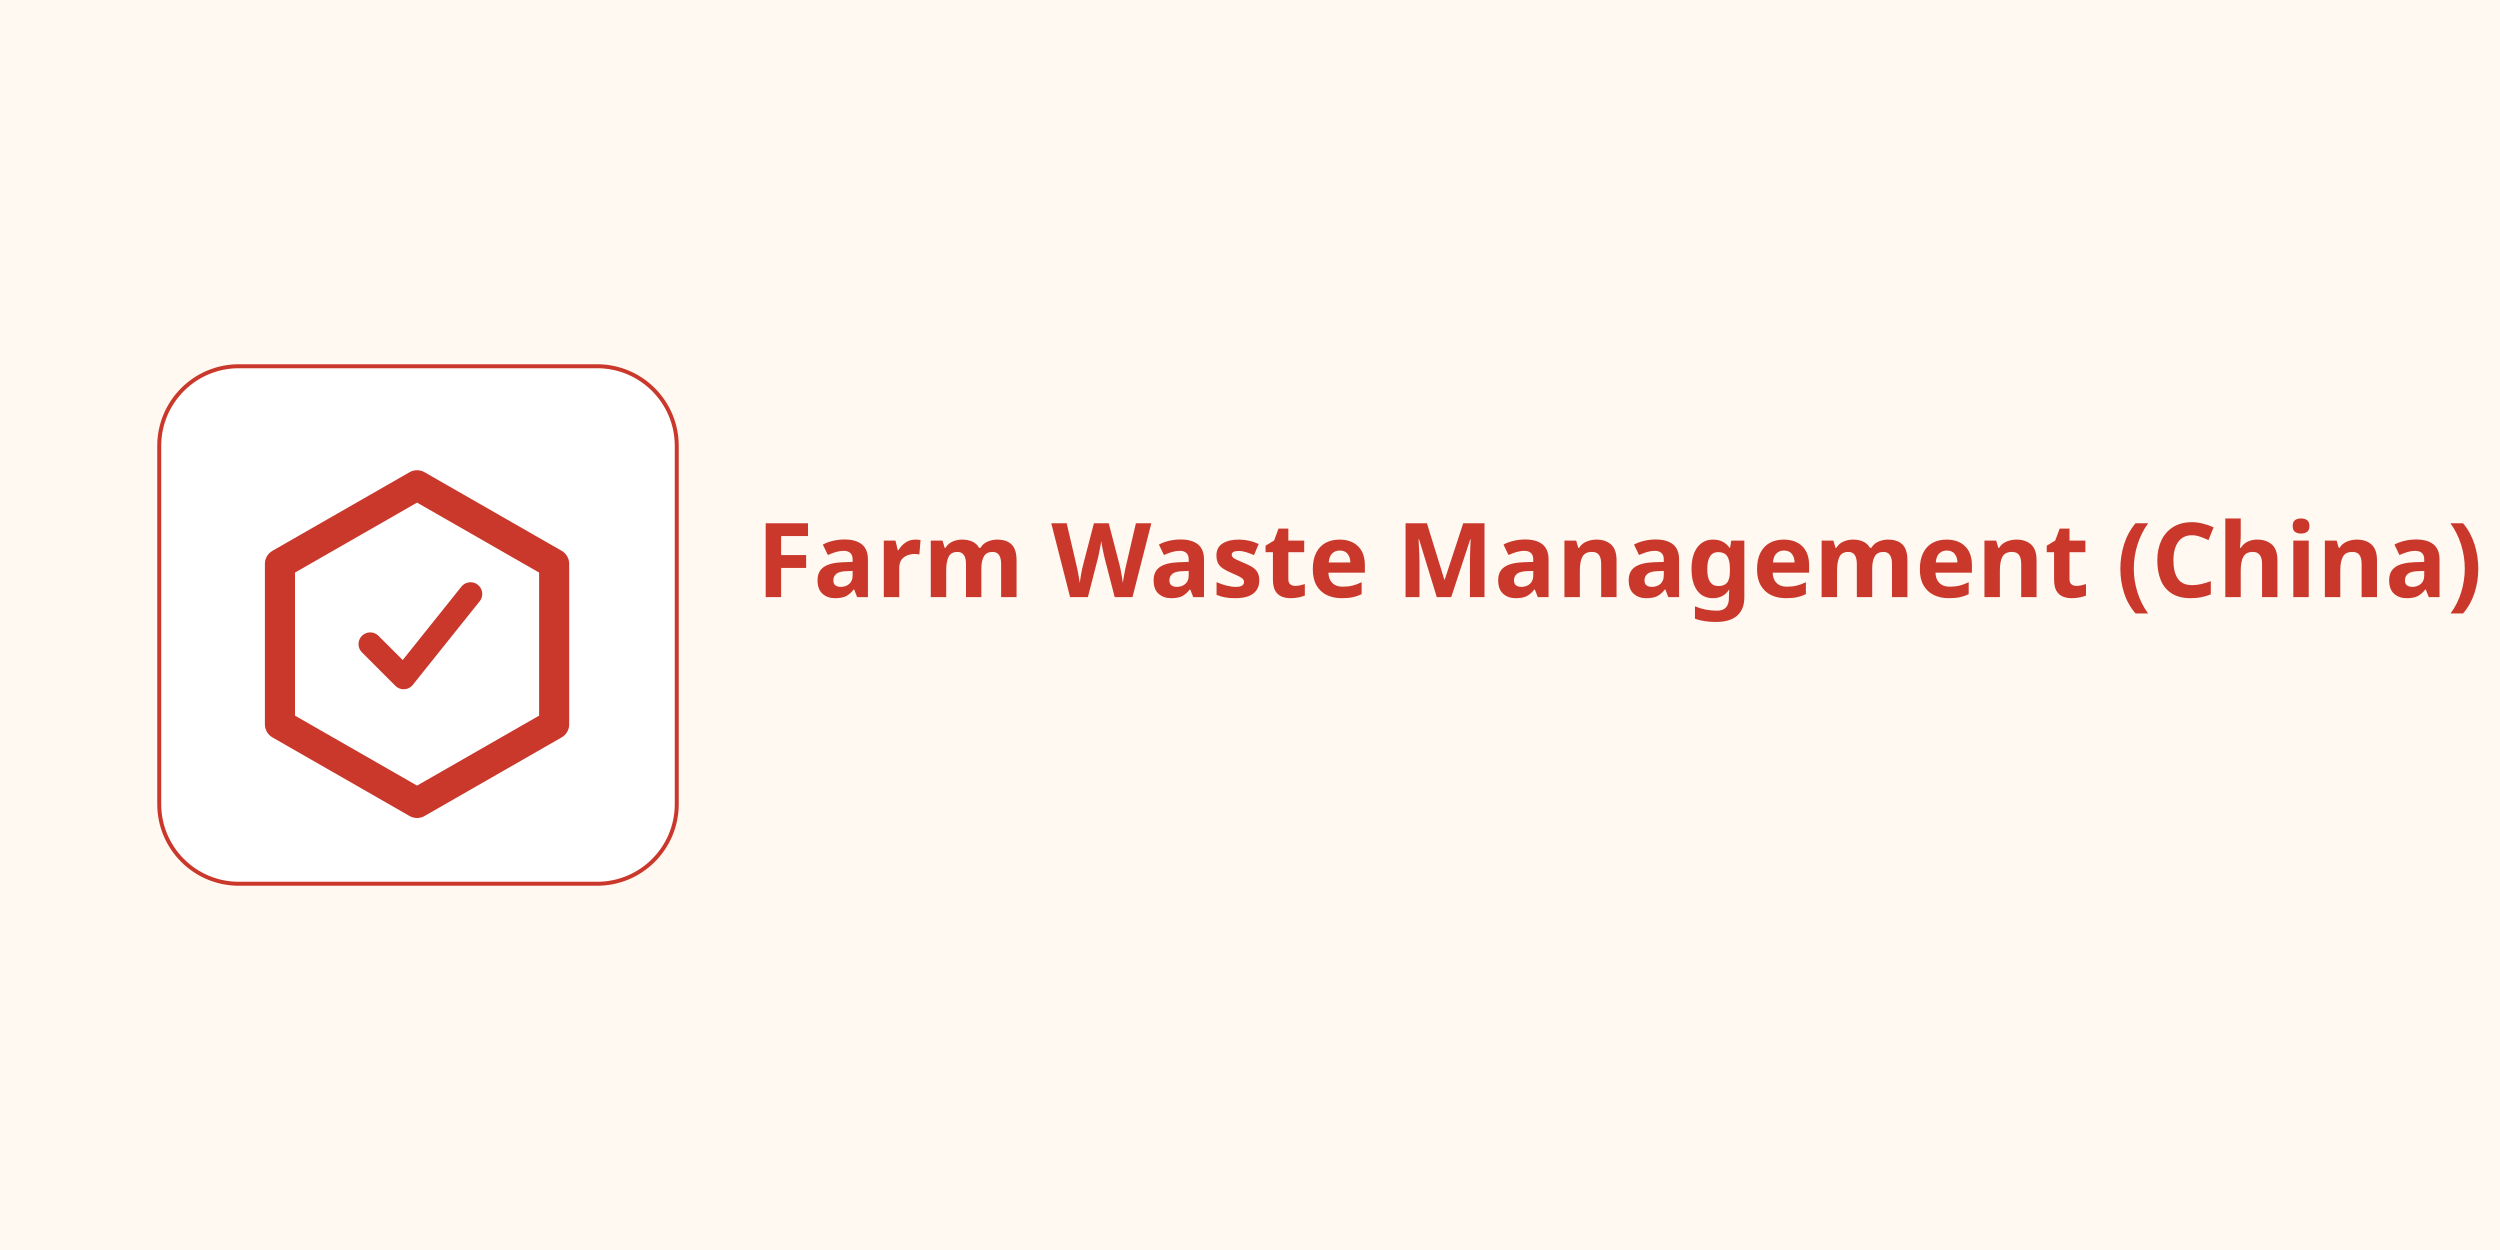
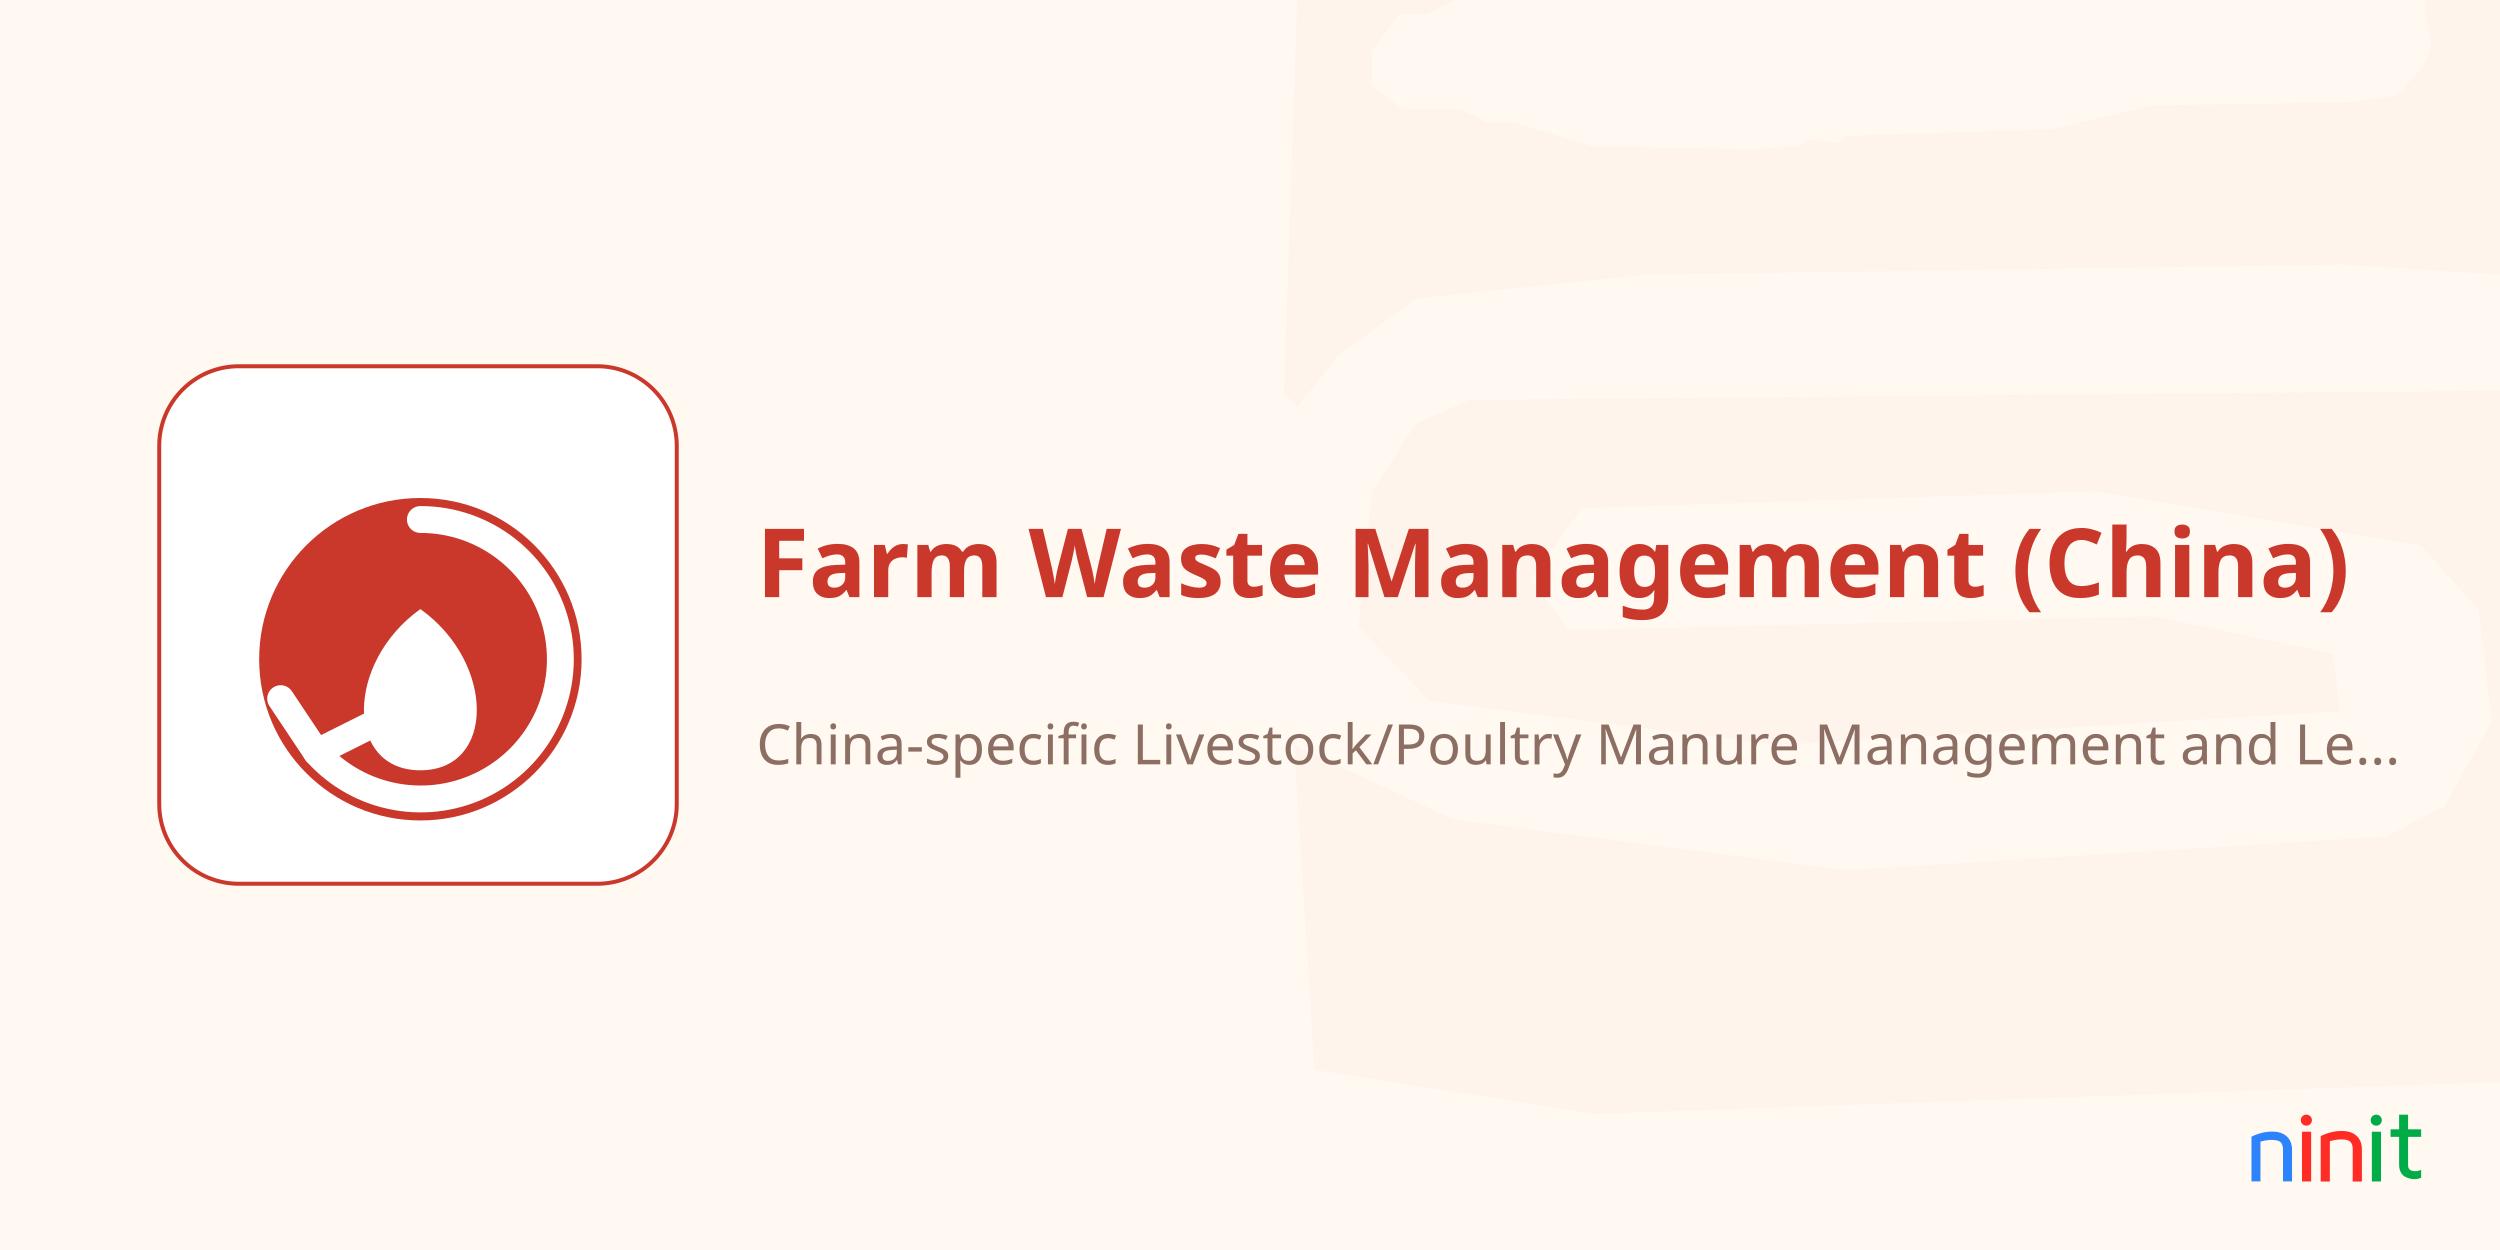
<svg xmlns="http://www.w3.org/2000/svg" width="628" height="314" viewBox="0 0 628 314">
  <rect width="628" height="314" fill="#FFF9F2" />
+   <g transform="translate(320, -50) scale(0.85)" opacity="0.03">
+     <path fill-rule="evenodd" fill="#C9382B" d="M 395,174 58,177 42,184 29,204 25,244 46,266 149,279 315,269 313,252 260,241 87,245 76,230 91,209 243,204 339,220 356,239 360,272 346,297 329,306 169,316 53,301 6,279 12,375 95,388 379,378 391,368 Z M 386,15 375,7 354,3 299,3 298,0 277,0 264,4 127,3 29,8 19,16 13,27 7,55 3,175 7,179 19,164 42,147 110,140 316,137 362,140 392,147 393,61 Z M 342,57 340,60 342,72 340,78 332,87 319,89 260,90 230,97 169,99 167,101 158,100 155,102 141,103 94,102 71,95 63,95 55,91 38,91 29,84 29,74 37,63 45,63 55,58 63,58 82,52 95,53 134,49 197,50 228,47 261,47 311,51 326,50 Z" />
+   </g>
  <rect x="40" y="92" width="130" height="130" rx="20" fill="white" stroke="#C9382B" stroke-width="1" />
-   <g transform="translate(51, 103) scale(0.42)">
-     <path d="M128,45 L210,92 L210,188 L128,235 L46,188 L46,92 Z" fill="none" stroke="#C9382B" stroke-width="18" stroke-linejoin="round" />
-     <path d="M100,140 L120,160 L160,110" stroke="#C9382B" stroke-width="14" fill="none" stroke-linecap="round" stroke-linejoin="round" />
+   <g transform="translate(48, 108) scale(0.45)">
+     <circle cx="128" cy="128" r="90" fill="#C9382B" />
+     <path d="M128,50 A78,78 0 1,1 70,180" fill="none" stroke="white" stroke-width="15" stroke-linecap="round" />
+     <path d="M70,180 L50,150 M70,180 L100,165" stroke="white" stroke-width="15" stroke-linecap="round" />
+     <path d="M128,190 C170,190 170,130 128,100 C86,130 86,190 128,190 Z" fill="white" />
  </g>
  <g transform="translate(190, 150)">
-     <text x="0" y="0" fill="#C9382B" font-family="'PingFang SC', 'Microsoft YaHei', 'SimHei', sans-serif" font-size="26" font-weight="bold">Farm Waste Management (China)</text>
+     <text x="0" y="0" fill="#C9382B" font-family="'PingFang SC', 'Microsoft YaHei', 'SimHei', 'Source Han Sans CN', sans-serif" font-size="24" font-weight="bold">Farm Waste Management (China)</text>
+     <text x="0" y="42" fill="#8D6E63" font-family="'PingFang SC', 'Microsoft YaHei', 'SimHei', 'Source Han Sans CN', sans-serif" font-size="14">China-specific Livestock/Poultry Manure Management and Le...</text>
+   </g>
+   <g transform="translate(540, 280) scale(0.1)">
+     <path d="M605.1,55.8 L605.1,36.8 L626.6,36.8 L626.6,0 L649.1,0 L649.1,36.8 L681.9,36.8 L681.9,55.8 L649.1,55.8 L649.1,127.5 C649.1,137.2 655.2,142 667.4,142 C667.4,142 667.5,142 667.6,142 C673.2,142 678,140.8 681.9,138.4 L681.9,158.6 C676.3,160.9 670.7,162 665.1,162 C664.9,162 664.7,162 664.5,162 C661.5,162 658.3,161.6 654.9,160.9 C651.6,160.2 647.5,158.8 642.8,156.6 C638.1,154.5 634.2,150.8 631.2,145.5 C628.1,140.3 626.6,133.7 626.6,125.9 L626.6,55.8 L605.1,55.8 Z" fill="#00AC47" />
+     <path d="M555.1,13.9 C555.1,6.2 561.3,0 569,0 L569.3,0 C576.9,0 583.1,6.2 583.1,13.9 C583.1,21.5 576.9,27.7 569.3,27.7 L569,27.7 C561.3,27.7 555.1,21.5 555.1,13.9 Z M558.1,167.8 L558.1,43 L581.1,43 L581.1,167.8 L558.1,167.8 Z" fill="#00AC47" />
+     <path d="M429.6,168 L429.6,53.9 C446.9,45.3 464.7,41 482.8,41 C498.5,41 510.8,45.1 519.8,53.3 C528.7,61.5 533.1,72.9 533.1,87.5 L533.1,168 L510,168 L510,85.9 C510,78.6 508.2,72.8 504.4,68.6 C500.7,64.4 493.2,62.2 481.8,62.2 C471.7,62.2 461.9,63.7 452.6,66.8 L452.6,168 L429.6,168 Z" fill="#FE2C25" />
+     <path d="M379.6,13.9 C379.6,6.2 385.8,0 393.5,0 L393.7,0 C401.4,0 407.6,6.2 407.6,13.9 C407.6,21.5 401.4,27.7 393.7,27.7 L393.5,27.7 C385.8,27.7 379.6,21.5 379.6,13.9 Z M382.6,167.8 L382.6,43 L405.6,43 L405.6,167.8 L382.6,167.8 Z" fill="#FE2C25" />
+     <path d="M255.7,167.6 L255.7,55.3 C272.8,46.8 290.2,42.6 308.1,42.6 C323.6,42.6 335.7,46.6 344.4,54.7 C353.2,62.8 357.6,74 357.6,88.4 L357.6,167.6 L334.9,167.6 L334.9,86.8 C334.9,79.6 333.1,73.9 329.4,69.7 C325.7,65.6 318.3,63.5 307.1,63.5 C297.1,63.5 287.5,65 278.3,67.9 L278.3,167.6 L255.7,167.6 Z" fill="#2C83FC" />
  </g>
</svg>
